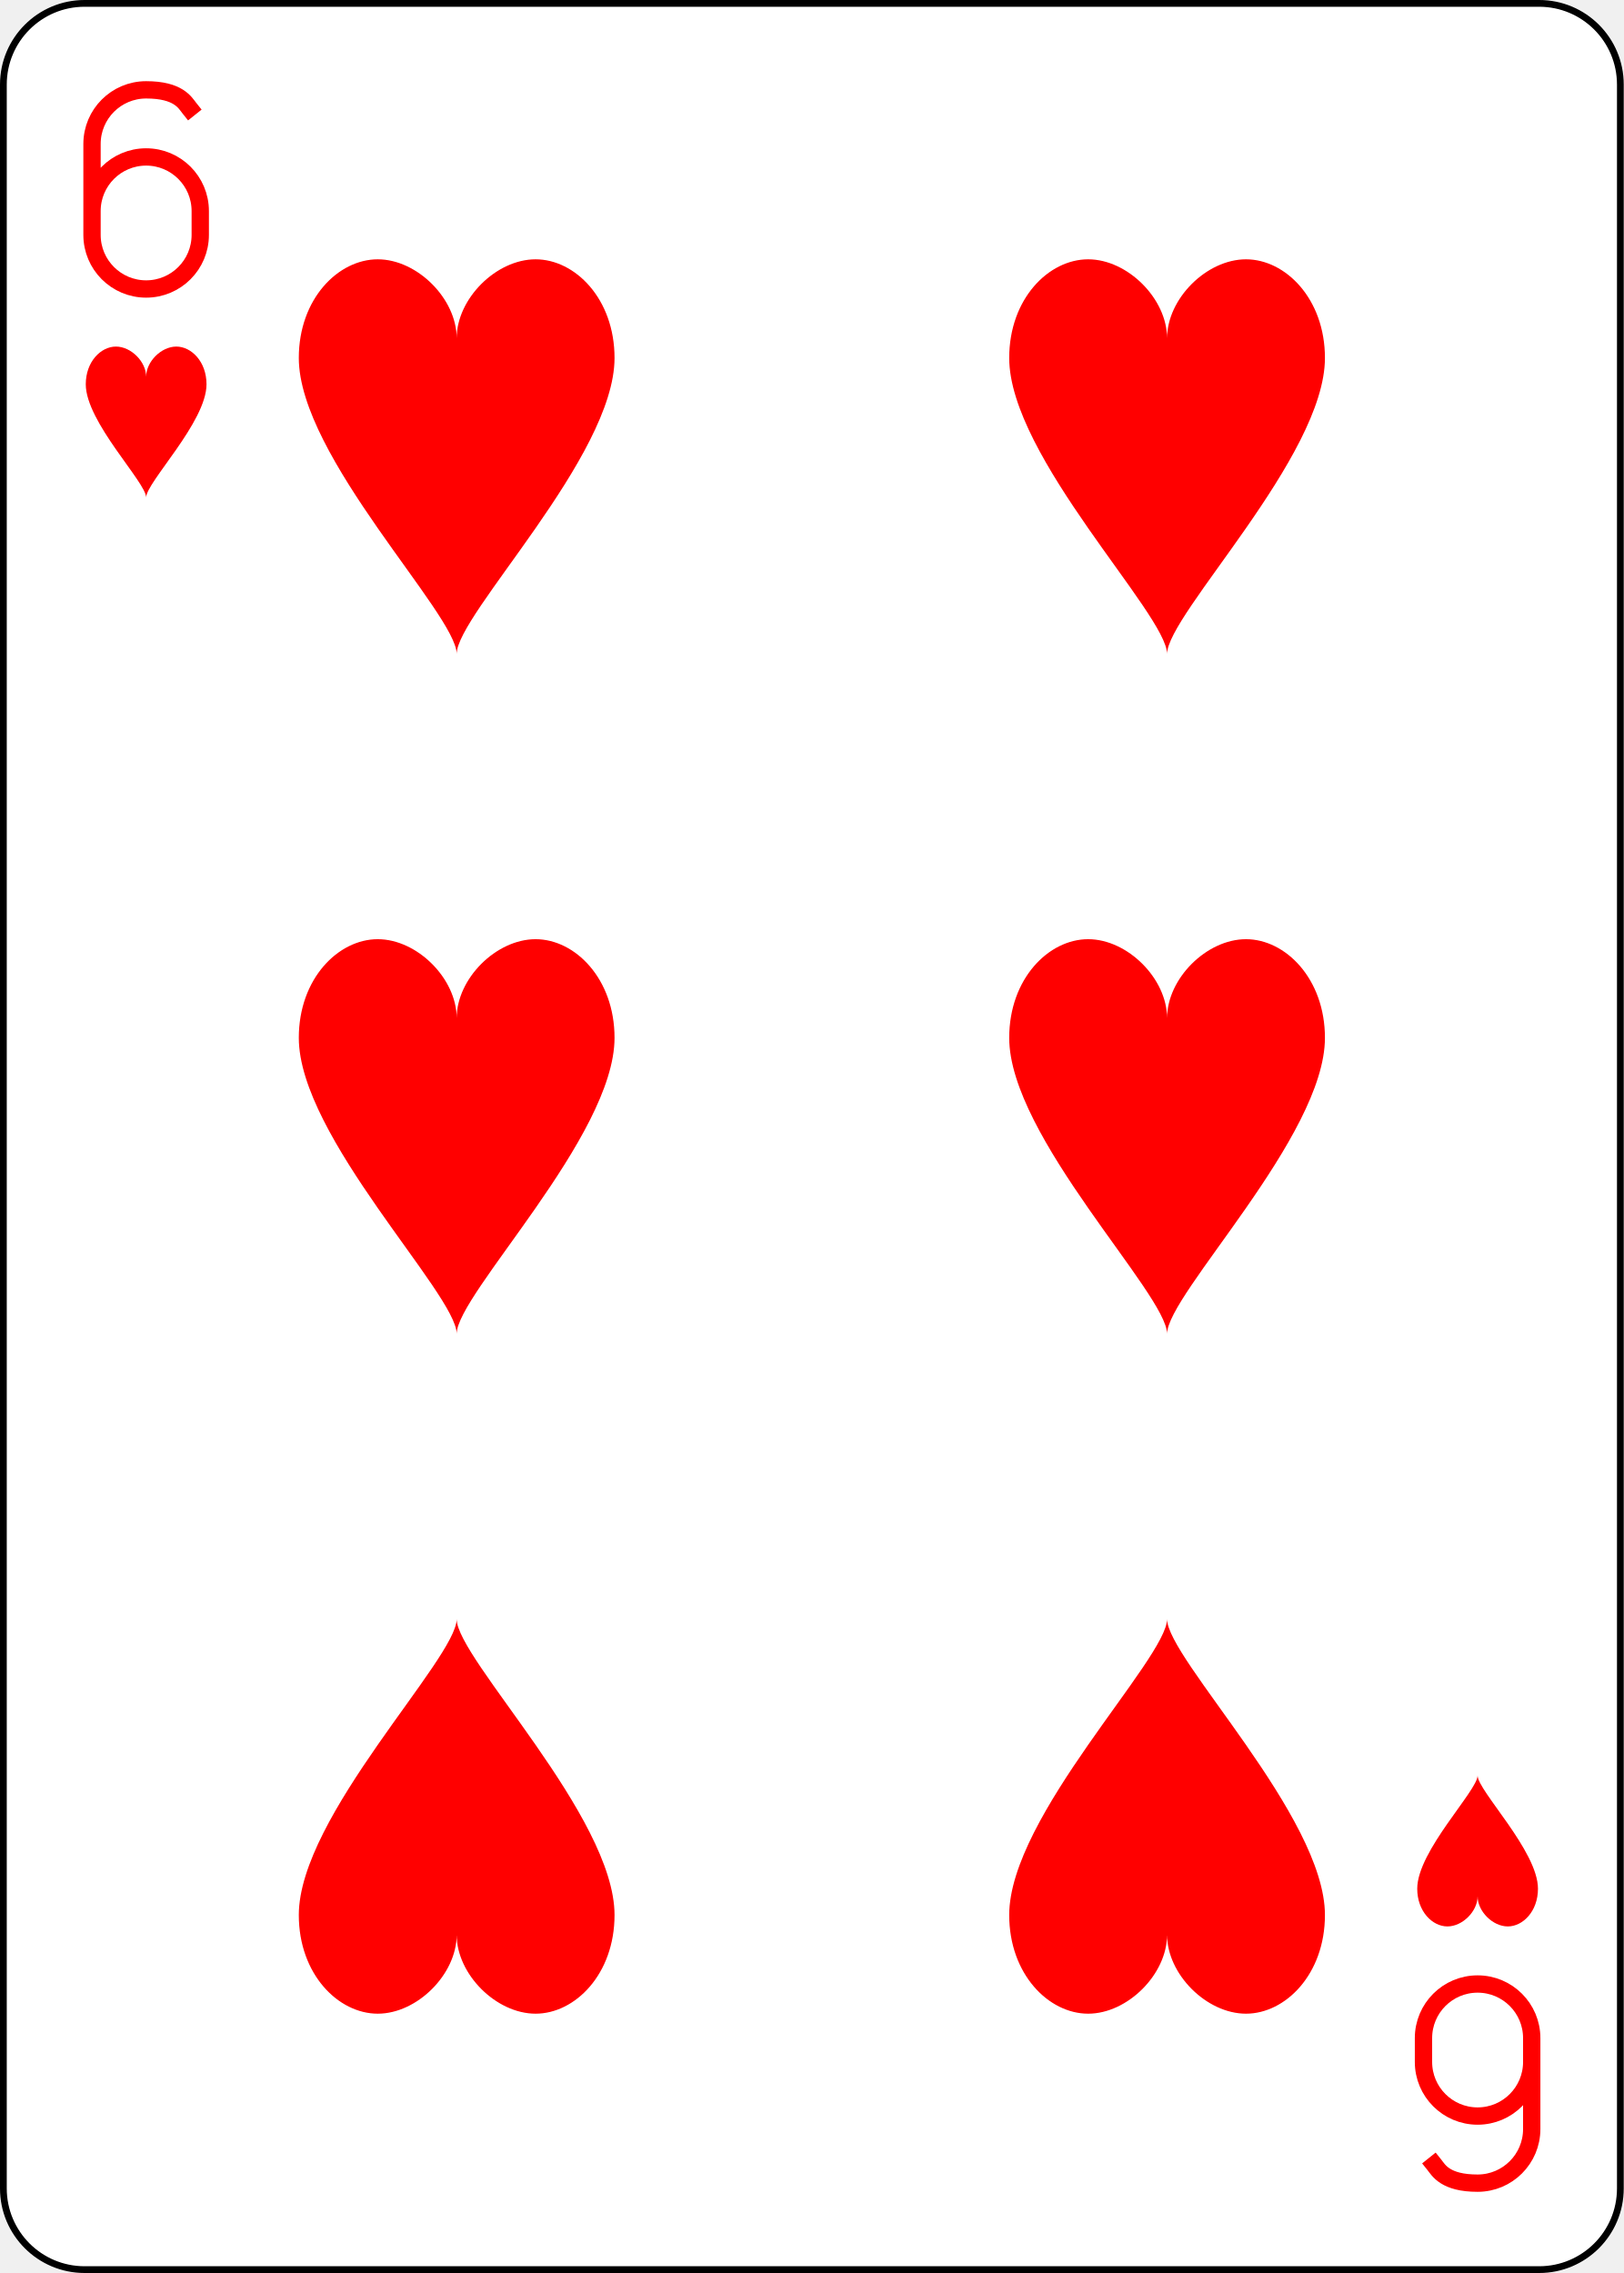
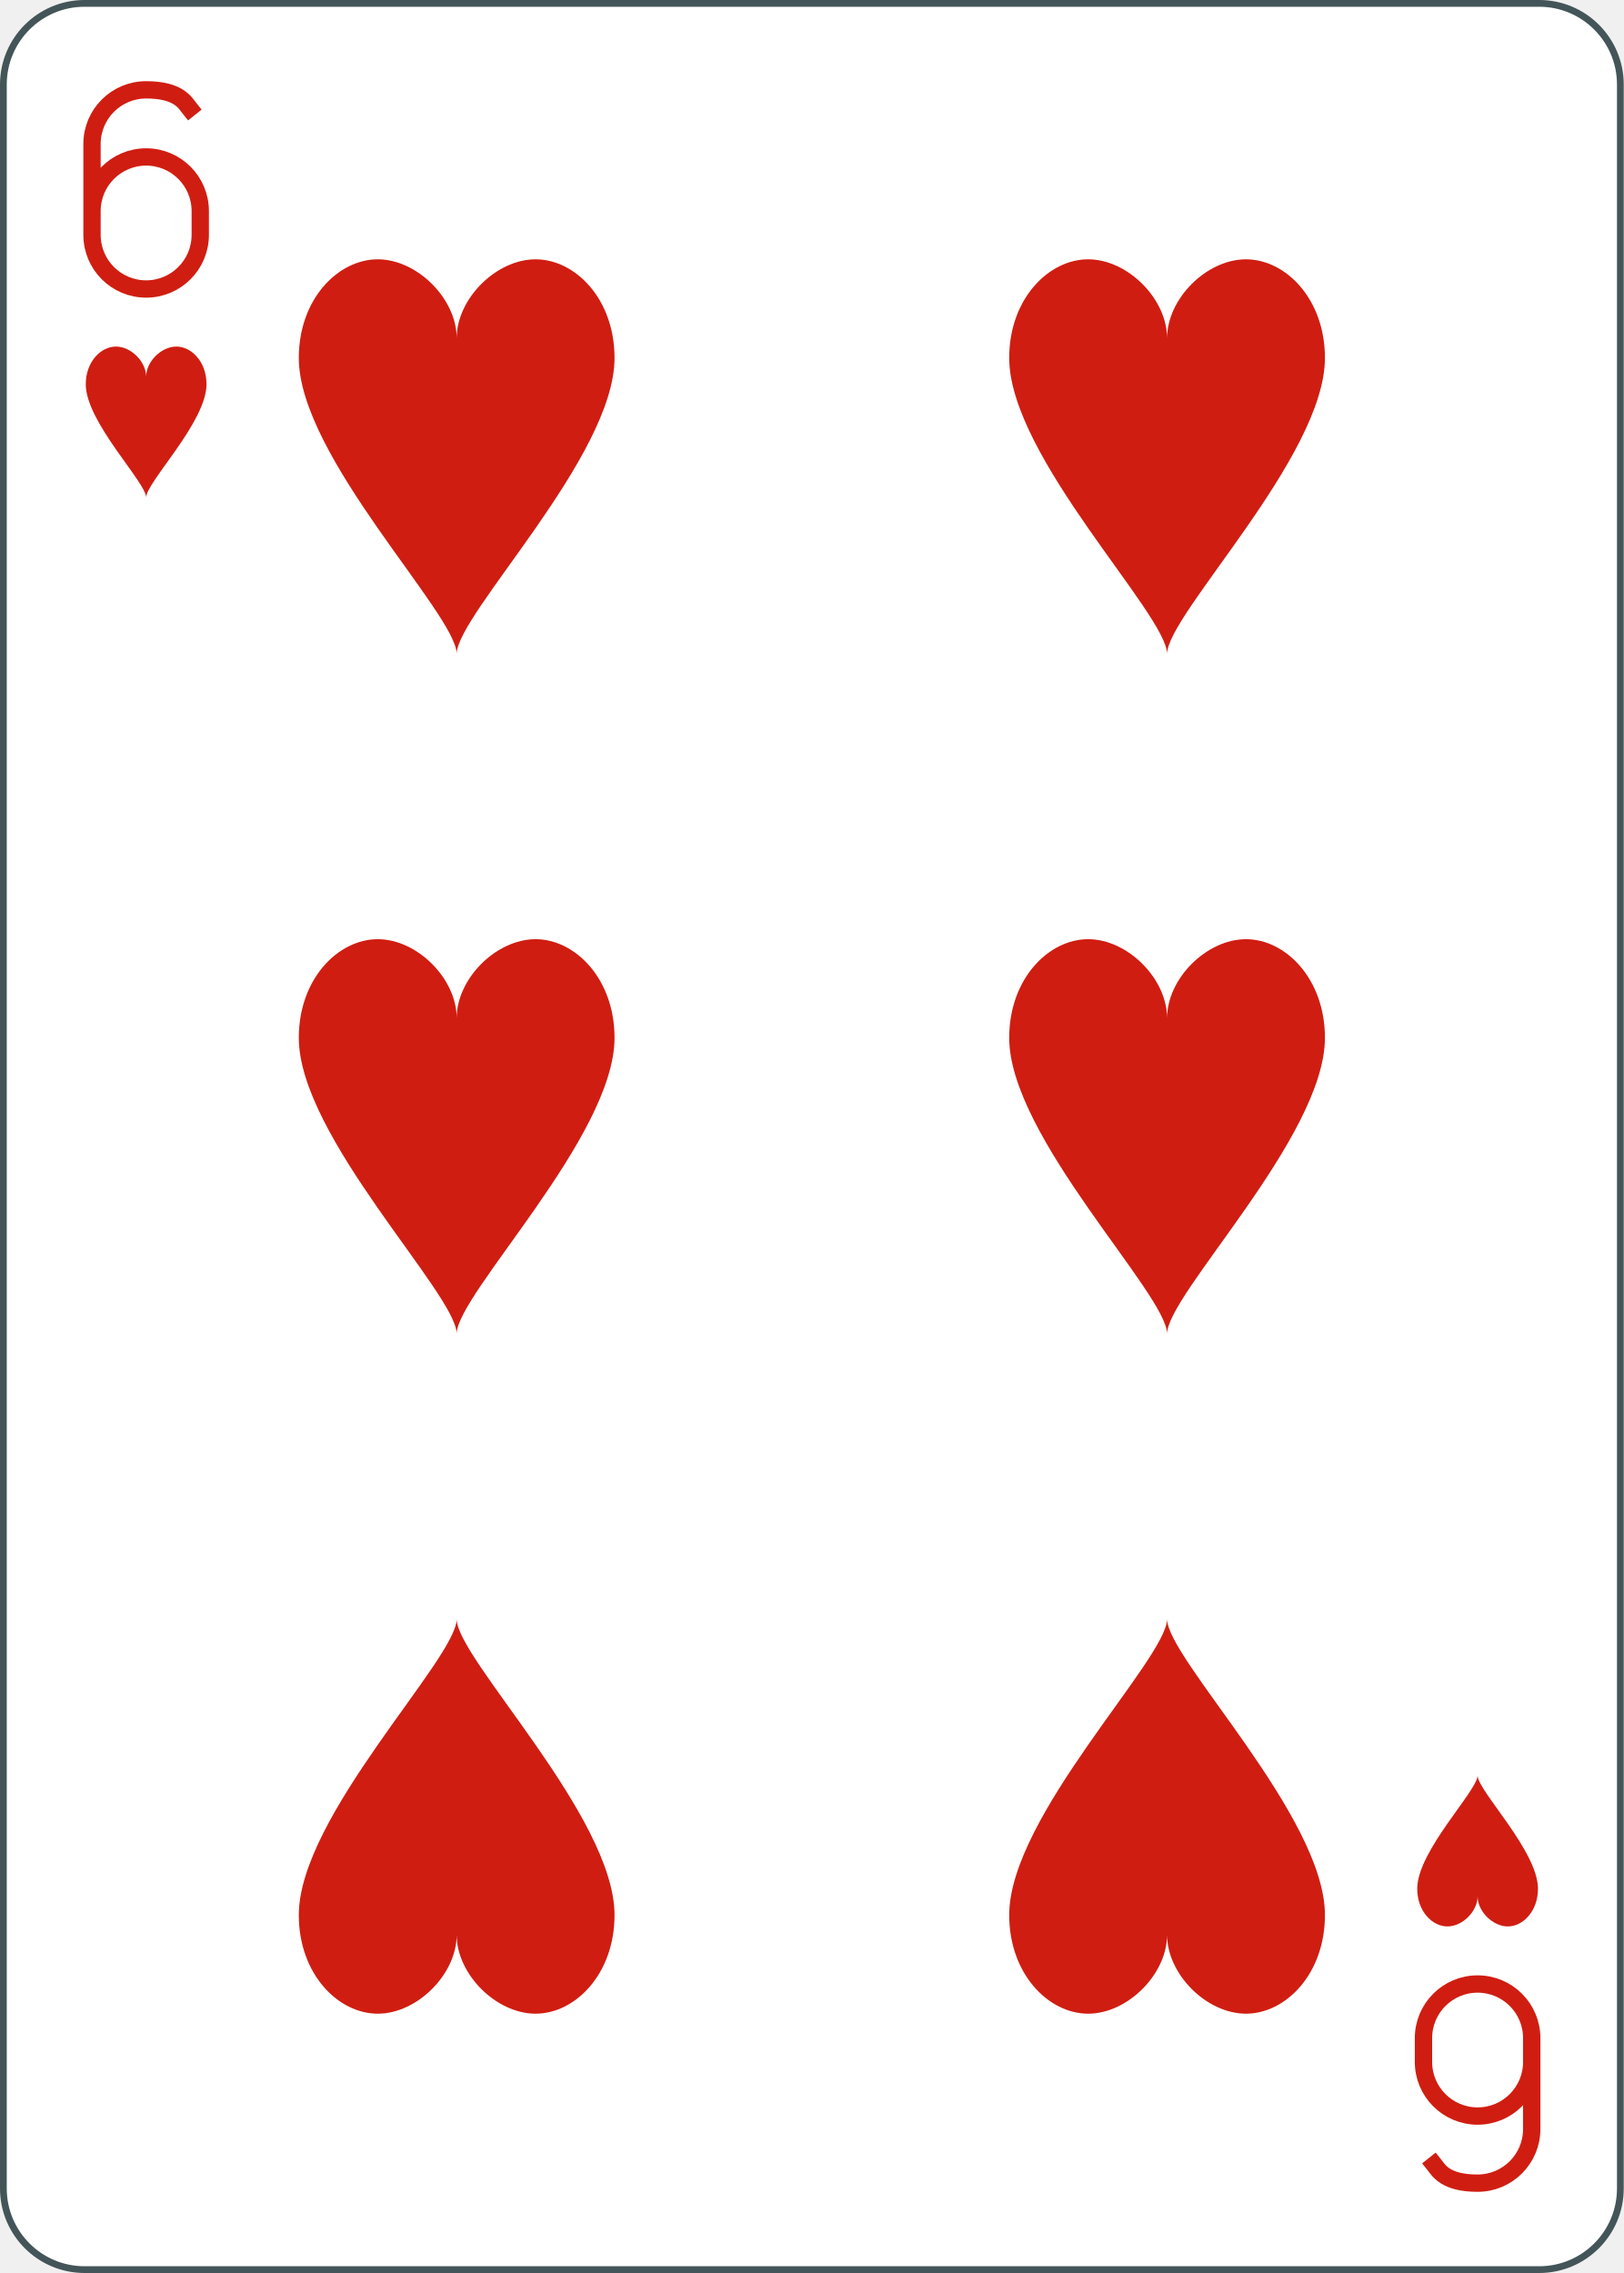
<svg xmlns="http://www.w3.org/2000/svg" xmlns:xlink="http://www.w3.org/1999/xlink" class="card" face="6H" height="3.5in" preserveAspectRatio="none" viewBox="-120 -168 240 336" width="2.5in">
  <defs>
    <symbol id="SH6" viewBox="-600 -600 1200 1200" preserveAspectRatio="xMinYMid">
-       <path d="M0 -300C0 -400 100 -500 200 -500C300 -500 400 -400 400 -250C400 0 0 400 0 500C0 400 -400 0 -400 -250C-400 -400 -300 -500 -200 -500C-100 -500 0 -400 -0 -300Z" fill="red" />
+       <path d="M0 -300C0 -400 100 -500 200 -500C300 -500 400 -400 400 -250C400 0 0 400 0 500C0 400 -400 0 -400 -250C-400 -400 -300 -500 -200 -500C-100 -500 0 -400 -0 -300Z" fill="#d01d11" />
    </symbol>
    <symbol id="VH6" viewBox="-500 -500 1000 1000" preserveAspectRatio="xMinYMid">
-       <path d="M-250 100A250 250 0 0 1 250 100L250 210A250 250 0 0 1 -250 210L-250 -210A250 250 0 0 1 0 -460C150 -460 180 -400 200 -375" stroke="red" stroke-width="80" stroke-linecap="square" stroke-miterlimit="1.5" fill="none" />
+       <path d="M-250 100A250 250 0 0 1 250 100L250 210A250 250 0 0 1 -250 210L-250 -210A250 250 0 0 1 0 -460C150 -460 180 -400 200 -375" stroke="#d01d11" stroke-width="80" stroke-linecap="square" stroke-miterlimit="1.5" fill="none" />
    </symbol>
  </defs>
-   <rect width="239" height="335" x="-119.5" y="-167.5" rx="12" ry="12" fill="white" stroke="black" />
+   <rect width="239" height="335" x="-119.5" y="-167.5" rx="12" ry="12" fill="white" stroke="#435558" />
  <use xlink:href="#VH6" height="32" width="32" x="-114.4" y="-156" />
  <use xlink:href="#SH6" height="26.769" width="26.769" x="-111.784" y="-119" />
  <use xlink:href="#SH6" height="70" width="70" x="-87.501" y="-135.501" />
  <use xlink:href="#SH6" height="70" width="70" x="17.501" y="-135.501" />
  <use xlink:href="#SH6" height="70" width="70" x="-87.501" y="-35" />
  <use xlink:href="#SH6" height="70" width="70" x="17.501" y="-35" />
  <g transform="rotate(180)">
    <use xlink:href="#VH6" height="32" width="32" x="-114.4" y="-156" />
    <use xlink:href="#SH6" height="26.769" width="26.769" x="-111.784" y="-119" />
    <use xlink:href="#SH6" height="70" width="70" x="-87.501" y="-135.501" />
    <use xlink:href="#SH6" height="70" width="70" x="17.501" y="-135.501" />
  </g>
</svg>
